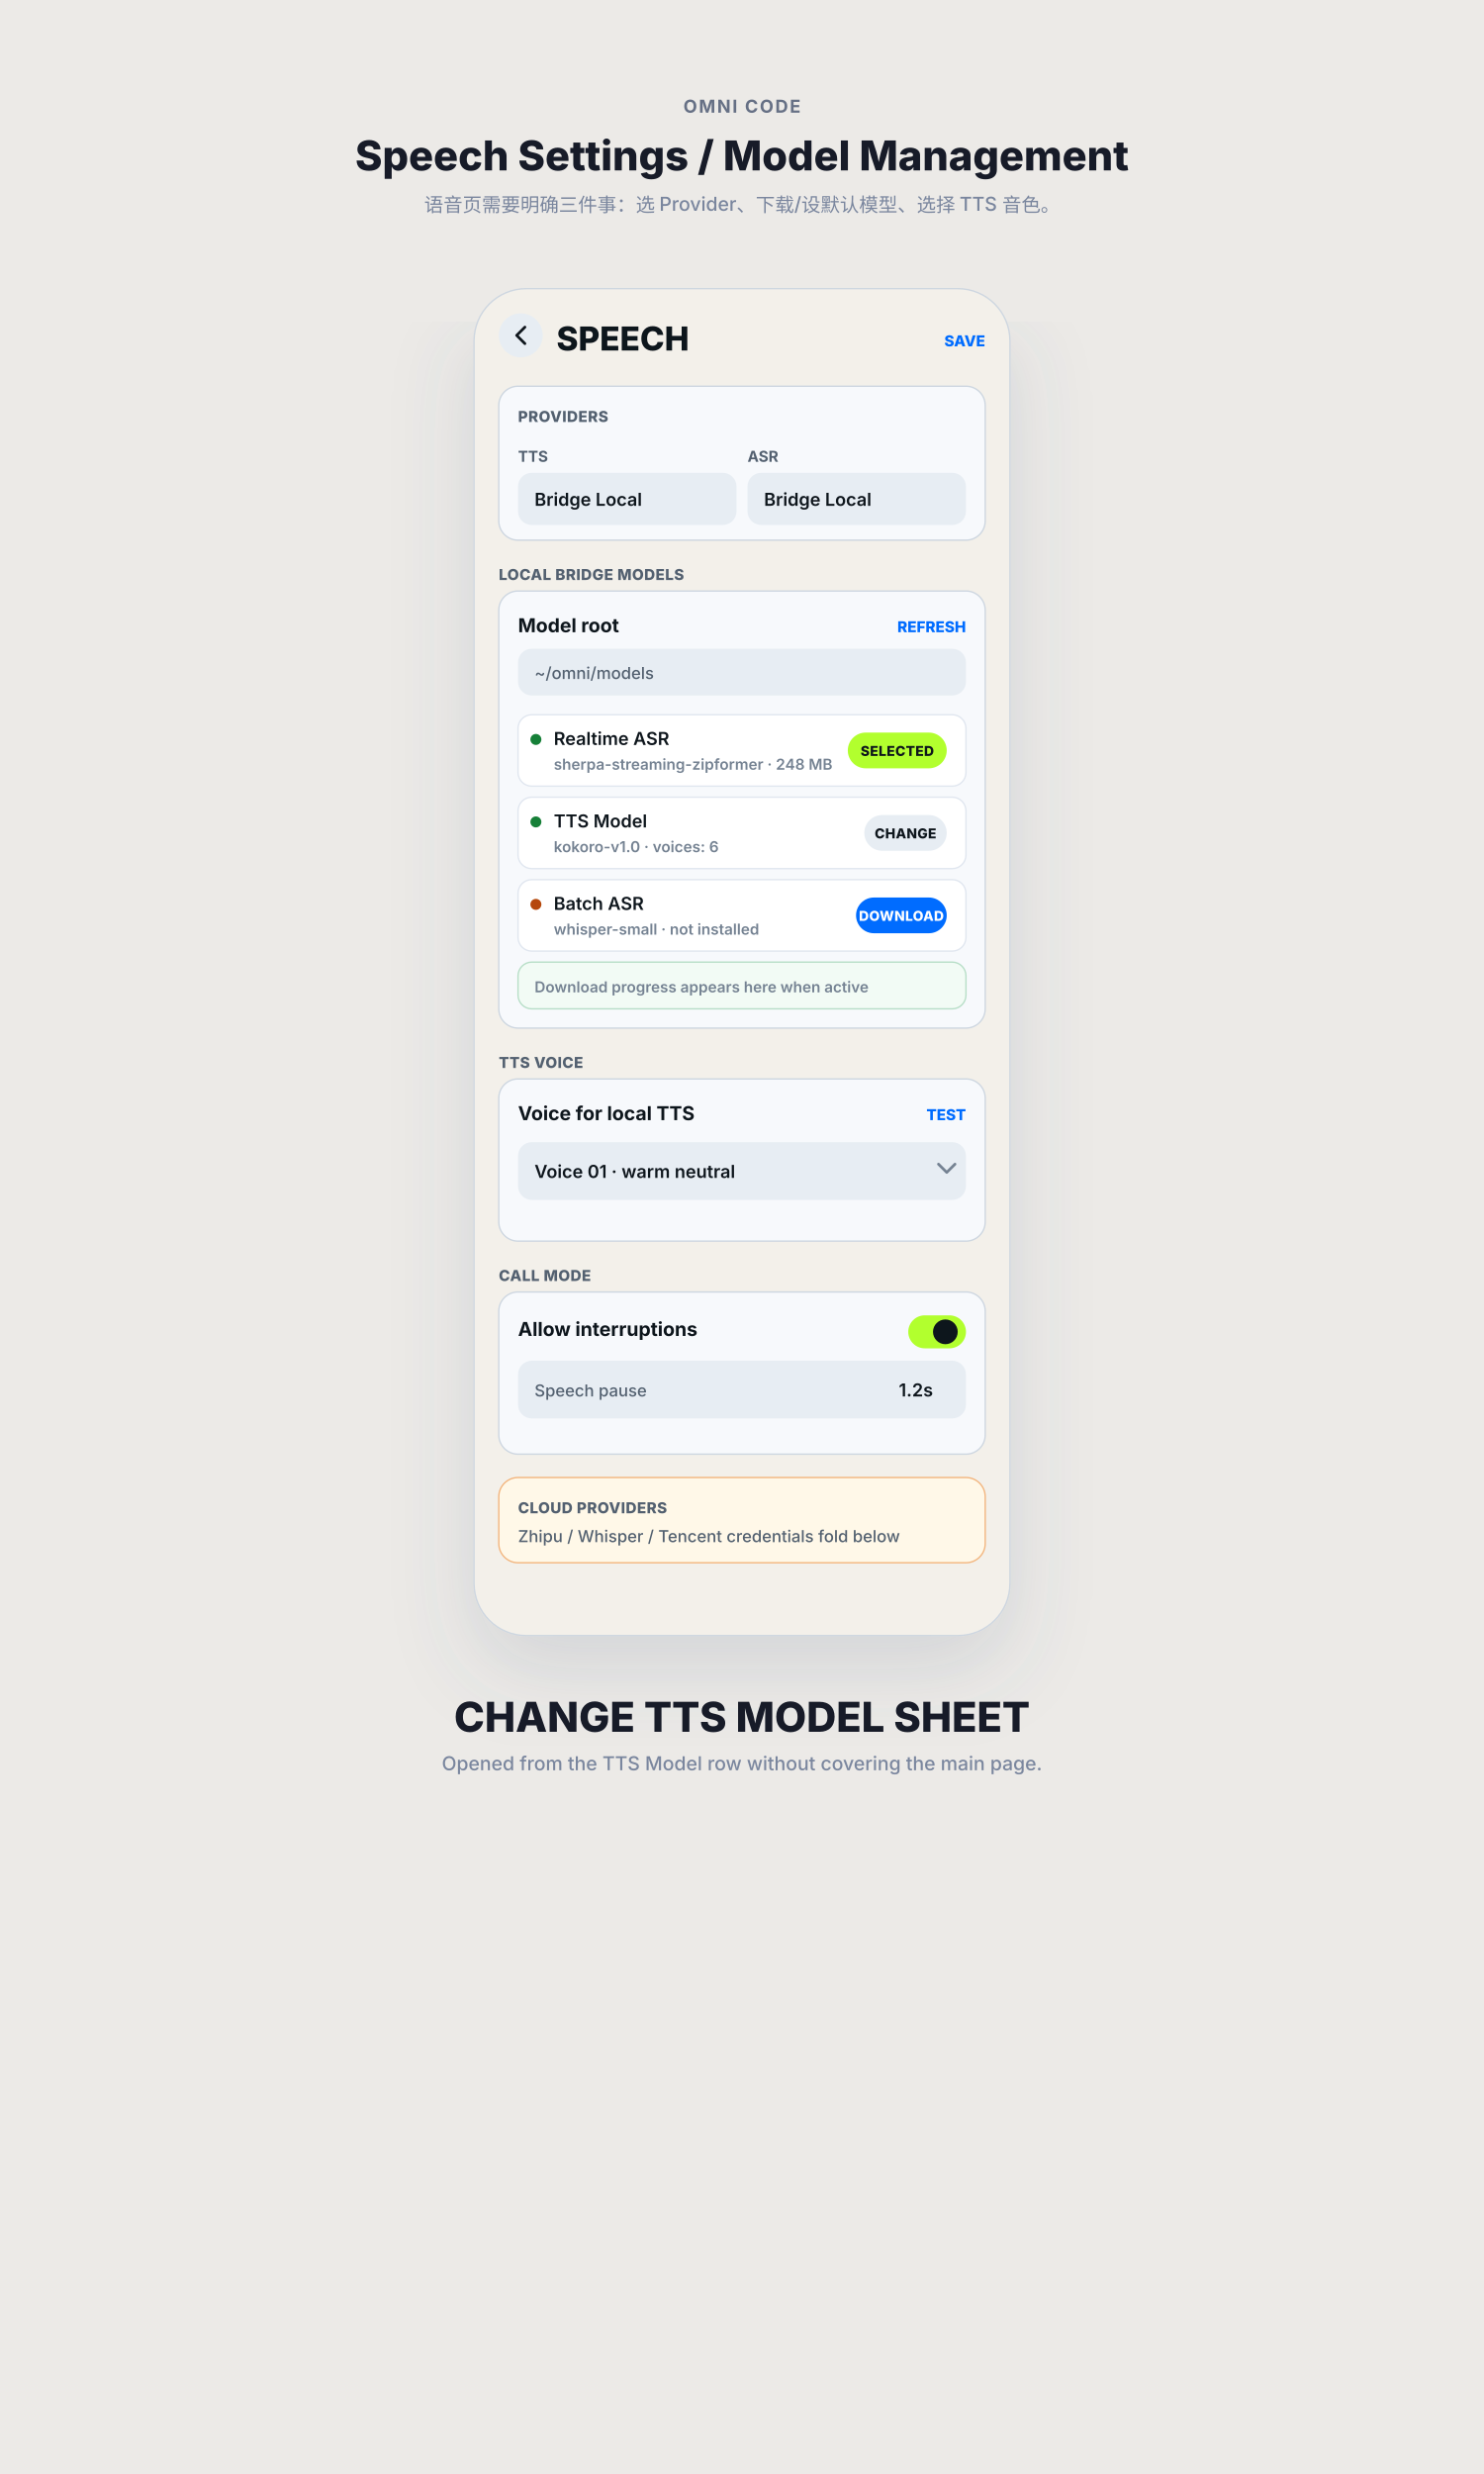
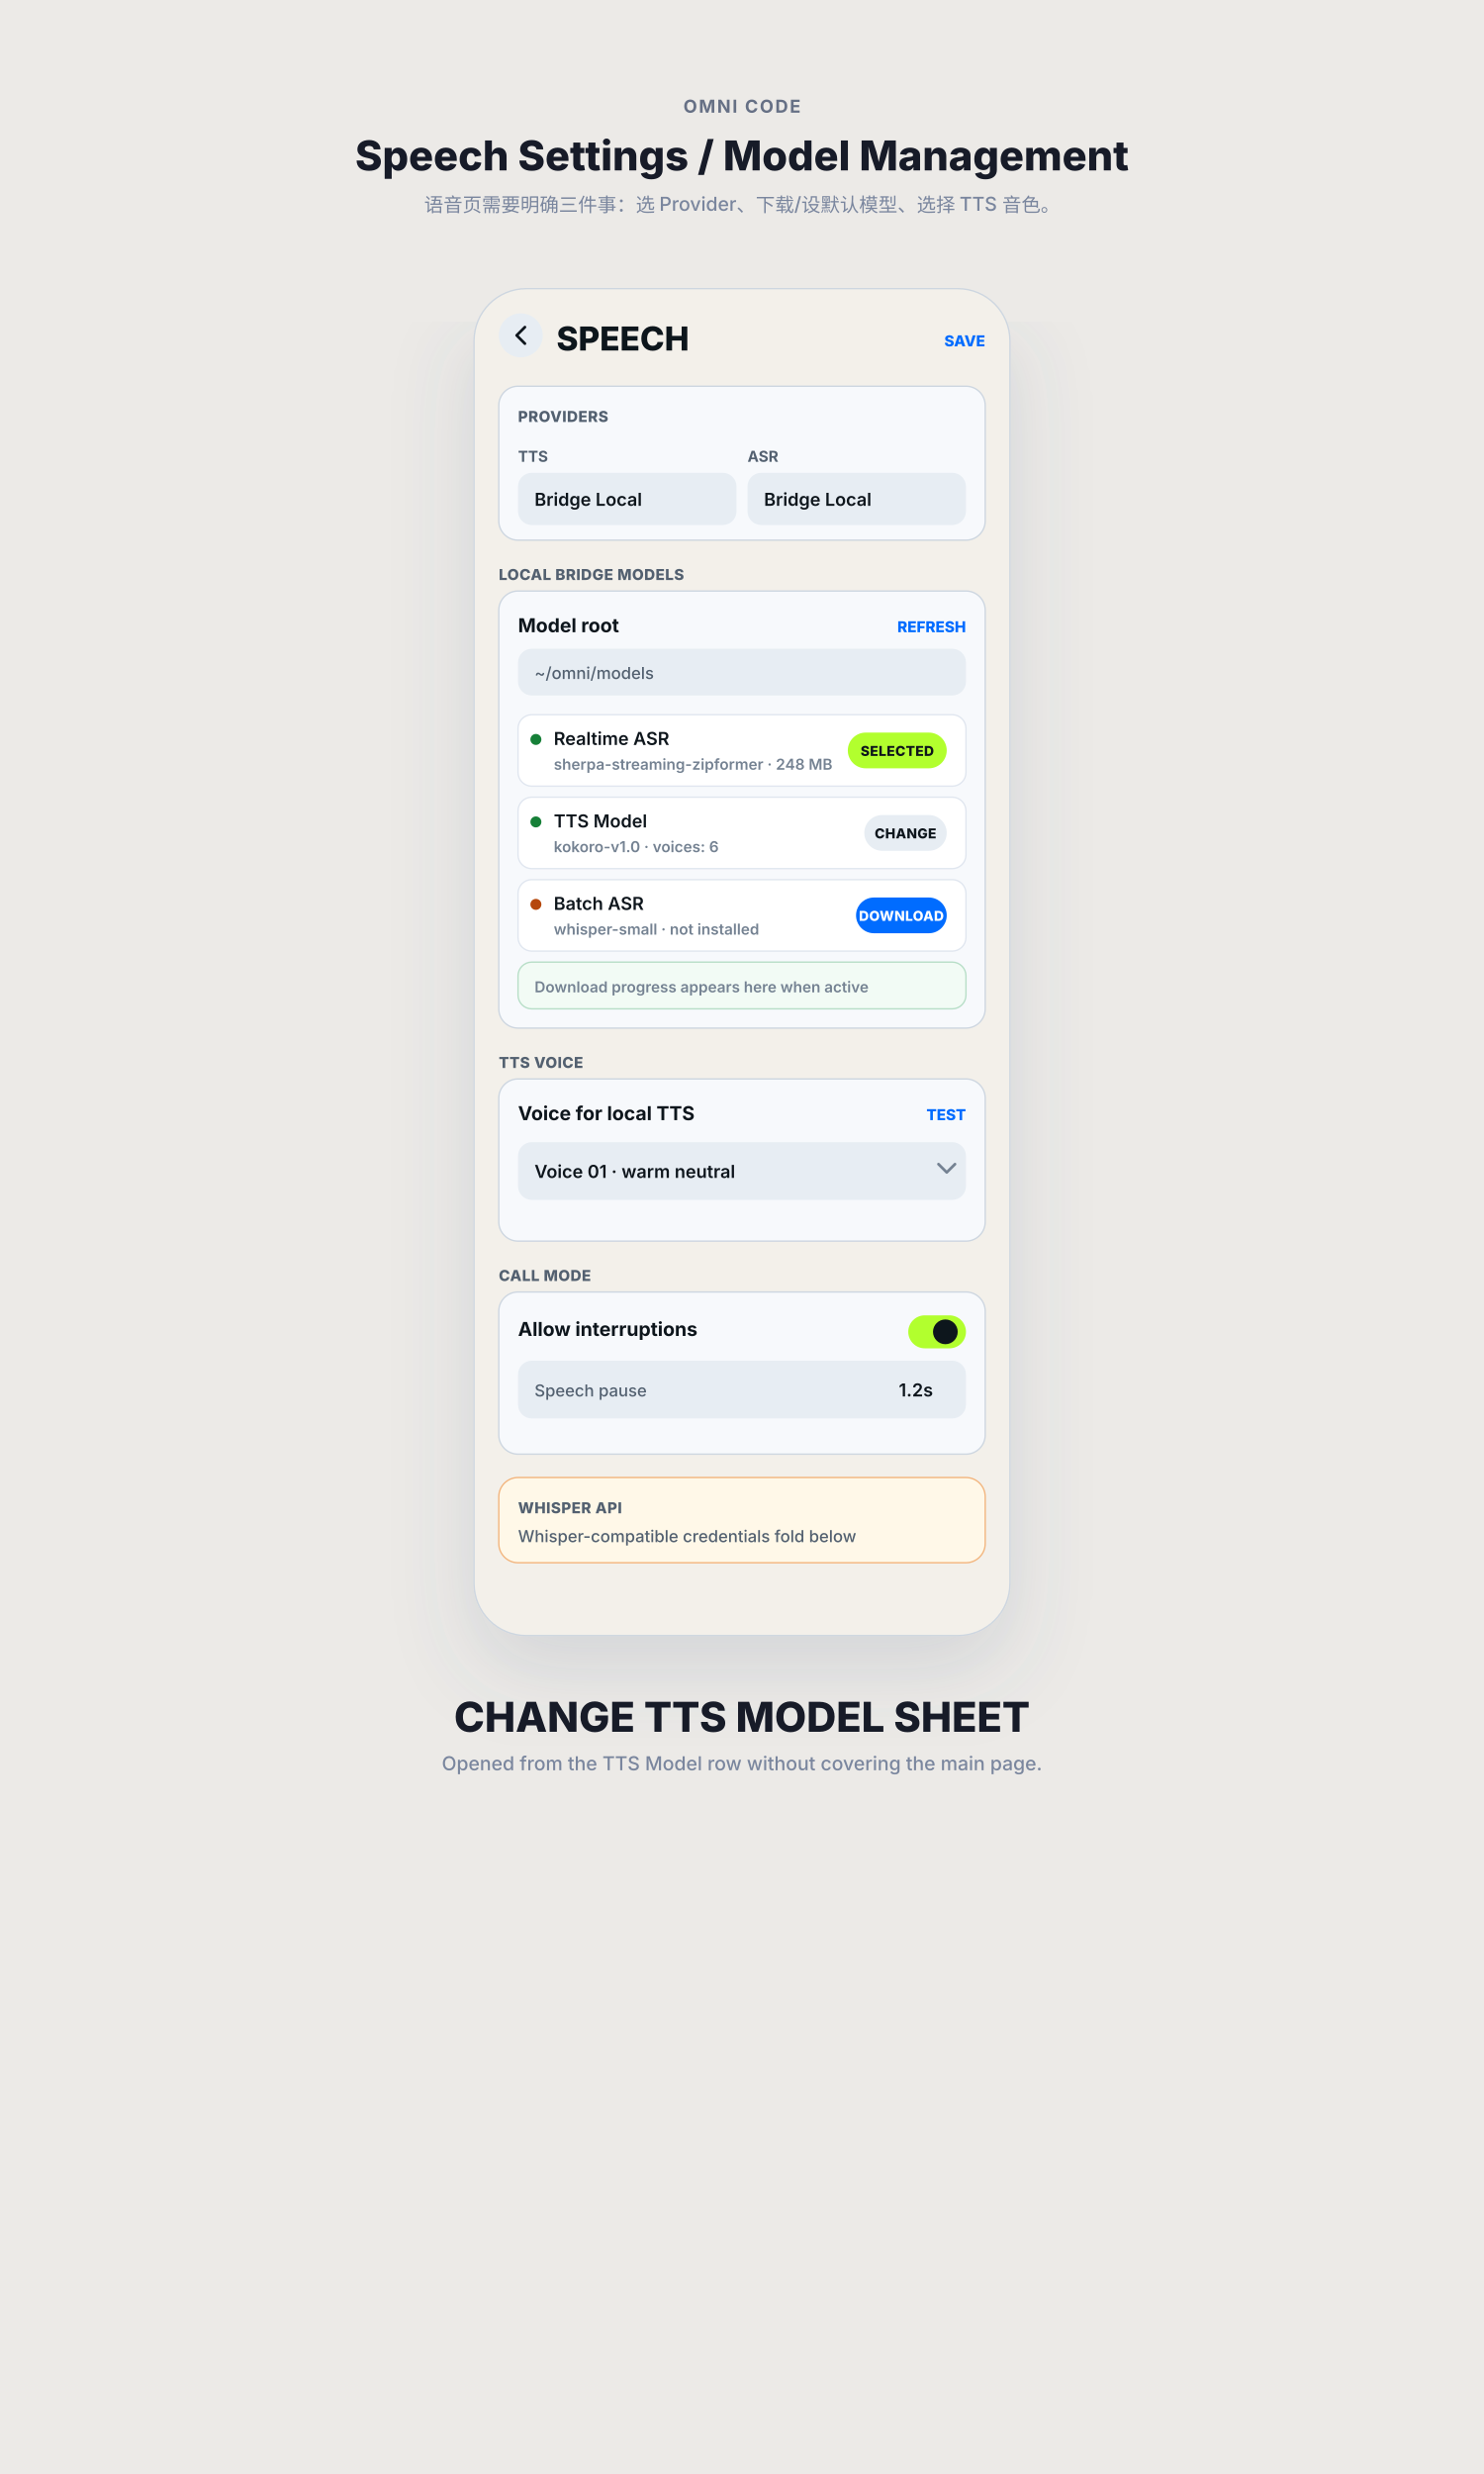
<svg xmlns="http://www.w3.org/2000/svg" width="1080" height="1800" viewBox="0 0 1080 1800" fill="none">
  <defs>
    <filter id="shadow" x="240" y="210" width="600" height="1060" filterUnits="userSpaceOnUse">
      <feDropShadow dx="0" dy="24" stdDeviation="30" flood-color="#526080" flood-opacity="0.16" />
    </filter>
    <style>
      .ui { font-family: Inter, "Noto Sans CJK SC", sans-serif; }
      .kicker { font-size: 13px; font-weight: 700; letter-spacing: 1.2px; fill: #667085; }
      .title { font-size: 30px; font-weight: 800; fill: #171B28; }
      .sub { font-size: 14px; font-weight: 500; fill: #7A869E; }
      .section { font-size: 11px; font-weight: 800; letter-spacing: 0.3px; fill: #536170; }
      .h1 { font-size: 24px; font-weight: 800; fill: #10161D; }
      .cardTitle { font-size: 14px; font-weight: 700; fill: #10161D; }
      .label { font-size: 11px; font-weight: 700; fill: #536170; }
      .value { font-size: 13px; font-weight: 600; fill: #10161D; }
      .muted { font-size: 12px; font-weight: 500; fill: #536170; }
      .small { font-size: 11px; font-weight: 600; fill: #748292; }
      .action { font-size: 11px; font-weight: 800; fill: #006CFF; }
      .pill { font-size: 10px; font-weight: 800; letter-spacing: 0.2px; }
    </style>
  </defs>
  <rect width="1080" height="1800" fill="#ECEAE7" />
  <g class="ui" text-anchor="middle">
    <text x="540" y="82" class="kicker">OMNI CODE</text>
    <text x="540" y="124" class="title">Speech Settings / Model Management</text>
    <text x="540" y="154" class="sub">语音页需要明确三件事：选 Provider、下载/设默认模型、选择 TTS 音色。</text>
  </g>
  <g filter="url(#shadow)" class="ui">
    <rect x="345" y="210" width="390" height="980" rx="38" fill="#F3F0EA" stroke="#CDD6E0" />
    <g transform="translate(363 228)">
      <circle cx="16" cy="16" r="16" fill="#E7EDF3" />
      <path d="M19 10 L13 16 L19 22" stroke="#10161D" stroke-width="2" stroke-linecap="round" stroke-linejoin="round" />
      <text x="42" y="27" class="h1">SPEECH</text>
      <text x="354" y="24" text-anchor="end" class="action" font-size="13">SAVE</text>
    </g>
    <g transform="translate(363 281)">
      <rect width="354" height="112" rx="14" fill="#F7F9FC" stroke="#CDD6E0" />
      <text x="14" y="26" class="section">PROVIDERS</text>
      <text x="14" y="55" class="label">TTS</text>
      <rect x="14" y="63" width="159" height="38" rx="10" fill="#E7EDF3" />
      <text x="26" y="87" class="value">Bridge Local</text>
      <text x="181" y="55" class="label">ASR</text>
      <rect x="181" y="63" width="159" height="38" rx="10" fill="#E7EDF3" />
      <text x="193" y="87" class="value">Bridge Local</text>
    </g>
    <g transform="translate(363 410)">
      <text x="0" y="12" class="section">LOCAL BRIDGE MODELS</text>
      <rect y="20" width="354" height="318" rx="14" fill="#F7F9FC" stroke="#CDD6E0" />
      <text x="14" y="50" class="cardTitle">Model root</text>
      <text x="340" y="50" text-anchor="end" class="action">REFRESH</text>
      <rect x="14" y="62" width="326" height="34" rx="10" fill="#E7EDF3" />
      <text x="26" y="84" class="muted">~/omni/models</text>
      <g transform="translate(14 110)">
        <rect width="326" height="52" rx="10" fill="#FFFFFF" stroke="#E0E6EF" />
        <circle cx="13" cy="18" r="4" fill="#188038" />
        <text x="26" y="22" class="value" font-size="12">Realtime ASR</text>
        <text x="26" y="40" class="small">sherpa-streaming-zipformer · 248 MB</text>
        <rect x="240" y="13" width="72" height="26" rx="13" fill="#B2FF2E" />
        <text x="276" y="30" text-anchor="middle" class="pill" fill="#0F151B">SELECTED</text>
      </g>
      <g transform="translate(14 170)">
        <rect width="326" height="52" rx="10" fill="#FFFFFF" stroke="#E0E6EF" />
        <circle cx="13" cy="18" r="4" fill="#188038" />
        <text x="26" y="22" class="value" font-size="12">TTS Model</text>
        <text x="26" y="40" class="small">kokoro-v1.0 · voices: 6</text>
        <rect x="252" y="13" width="60" height="26" rx="13" fill="#E7EDF3" />
        <text x="282" y="30" text-anchor="middle" class="pill" fill="#10161D">CHANGE</text>
      </g>
      <g transform="translate(14 230)">
        <rect width="326" height="52" rx="10" fill="#FFFFFF" stroke="#E0E6EF" />
        <circle cx="13" cy="18" r="4" fill="#B54708" />
        <text x="26" y="22" class="value" font-size="12">Batch ASR</text>
        <text x="26" y="40" class="small">whisper-small · not installed</text>
        <rect x="246" y="13" width="66" height="26" rx="13" fill="#006CFF" />
        <text x="279" y="30" text-anchor="middle" class="pill" fill="#FFFFFF">DOWNLOAD</text>
      </g>
      <g transform="translate(14 290)">
        <rect width="326" height="34" rx="10" fill="#F2FBF5" stroke="#B7DEC7" />
        <text x="12" y="22" class="small" fill="#15633C">Download progress appears here when active</text>
      </g>
    </g>
    <g transform="translate(363 765)">
      <text x="0" y="12" class="section">TTS VOICE</text>
      <rect y="20" width="354" height="118" rx="14" fill="#F7F9FC" stroke="#CDD6E0" />
      <text x="14" y="50" class="cardTitle">Voice for local TTS</text>
      <text x="340" y="50" text-anchor="end" class="action">TEST</text>
      <rect x="14" y="66" width="326" height="42" rx="10" fill="#E7EDF3" />
      <text x="26" y="92" class="value">Voice 01 · warm neutral</text>
      <path d="M320 82 L326 88 L332 82" stroke="#748292" stroke-width="2" stroke-linecap="round" stroke-linejoin="round" />
    </g>
    <g transform="translate(363 920)">
      <text x="0" y="12" class="section">CALL MODE</text>
      <rect y="20" width="354" height="118" rx="14" fill="#F7F9FC" stroke="#CDD6E0" />
      <text x="14" y="52" class="cardTitle">Allow interruptions</text>
      <rect x="298" y="37" width="42" height="24" rx="12" fill="#B2FF2E" />
      <circle cx="325" cy="49" r="9" fill="#0F151B" />
      <rect x="14" y="70" width="326" height="42" rx="10" fill="#E7EDF3" />
      <text x="26" y="96" class="muted">Speech pause</text>
      <text x="316" y="96" text-anchor="end" class="value" font-weight="800">1.2s</text>
    </g>
    <g transform="translate(363 1075)">
      <rect width="354" height="62" rx="14" fill="#FFF8E8" stroke="#F2B57E" />
-       <text x="14" y="26" class="section" fill="#8C4A18">CLOUD PROVIDERS</text>
-       <text x="14" y="47" class="muted" fill="#8C4A18">Zhipu / Whisper / Tencent credentials fold below</text>
+       <text x="14" y="26" class="section" fill="#8C4A18">WHISPER API</text>
+       <text x="14" y="47" class="muted" fill="#8C4A18">Whisper-compatible credentials fold below</text>
    </g>
  </g>
  <g class="ui">
    <text x="540" y="1260" class="title" text-anchor="middle" font-size="22">CHANGE TTS MODEL SHEET</text>
    <text x="540" y="1288" class="sub" text-anchor="middle">Opened from the TTS Model row without covering the main page.</text>
  </g>
  <g filter="url(#shadow)" class="ui">
    <rect x="345" y="1320" width="390" height="360" rx="38" fill="#F7F9FC" stroke="#CDD6E0" />
    <rect x="499" y="1334" width="82" height="5" rx="2.5" fill="#CDD6E0" />
    <g transform="translate(363 1370)">
      <rect width="354" height="214" rx="14" fill="#FFFFFF" stroke="#E0E6EF" />
      <text x="14" y="28" class="cardTitle">Choose TTS model</text>
      <text x="14" y="54" class="muted">kokoro-v1.0 · SELECTED</text>
      <text x="14" y="98" class="muted">piper-en-us-lessac · SELECT</text>
      <text x="14" y="142" class="muted">edge-tts-local-cache · DOWNLOAD</text>
      <rect x="14" y="160" width="326" height="24" rx="12" fill="#F2FBF5" stroke="#B7DEC7" />
      <text x="26" y="176" class="small" fill="#15633C">Download progress appears here when active.</text>
    </g>
  </g>
</svg>
